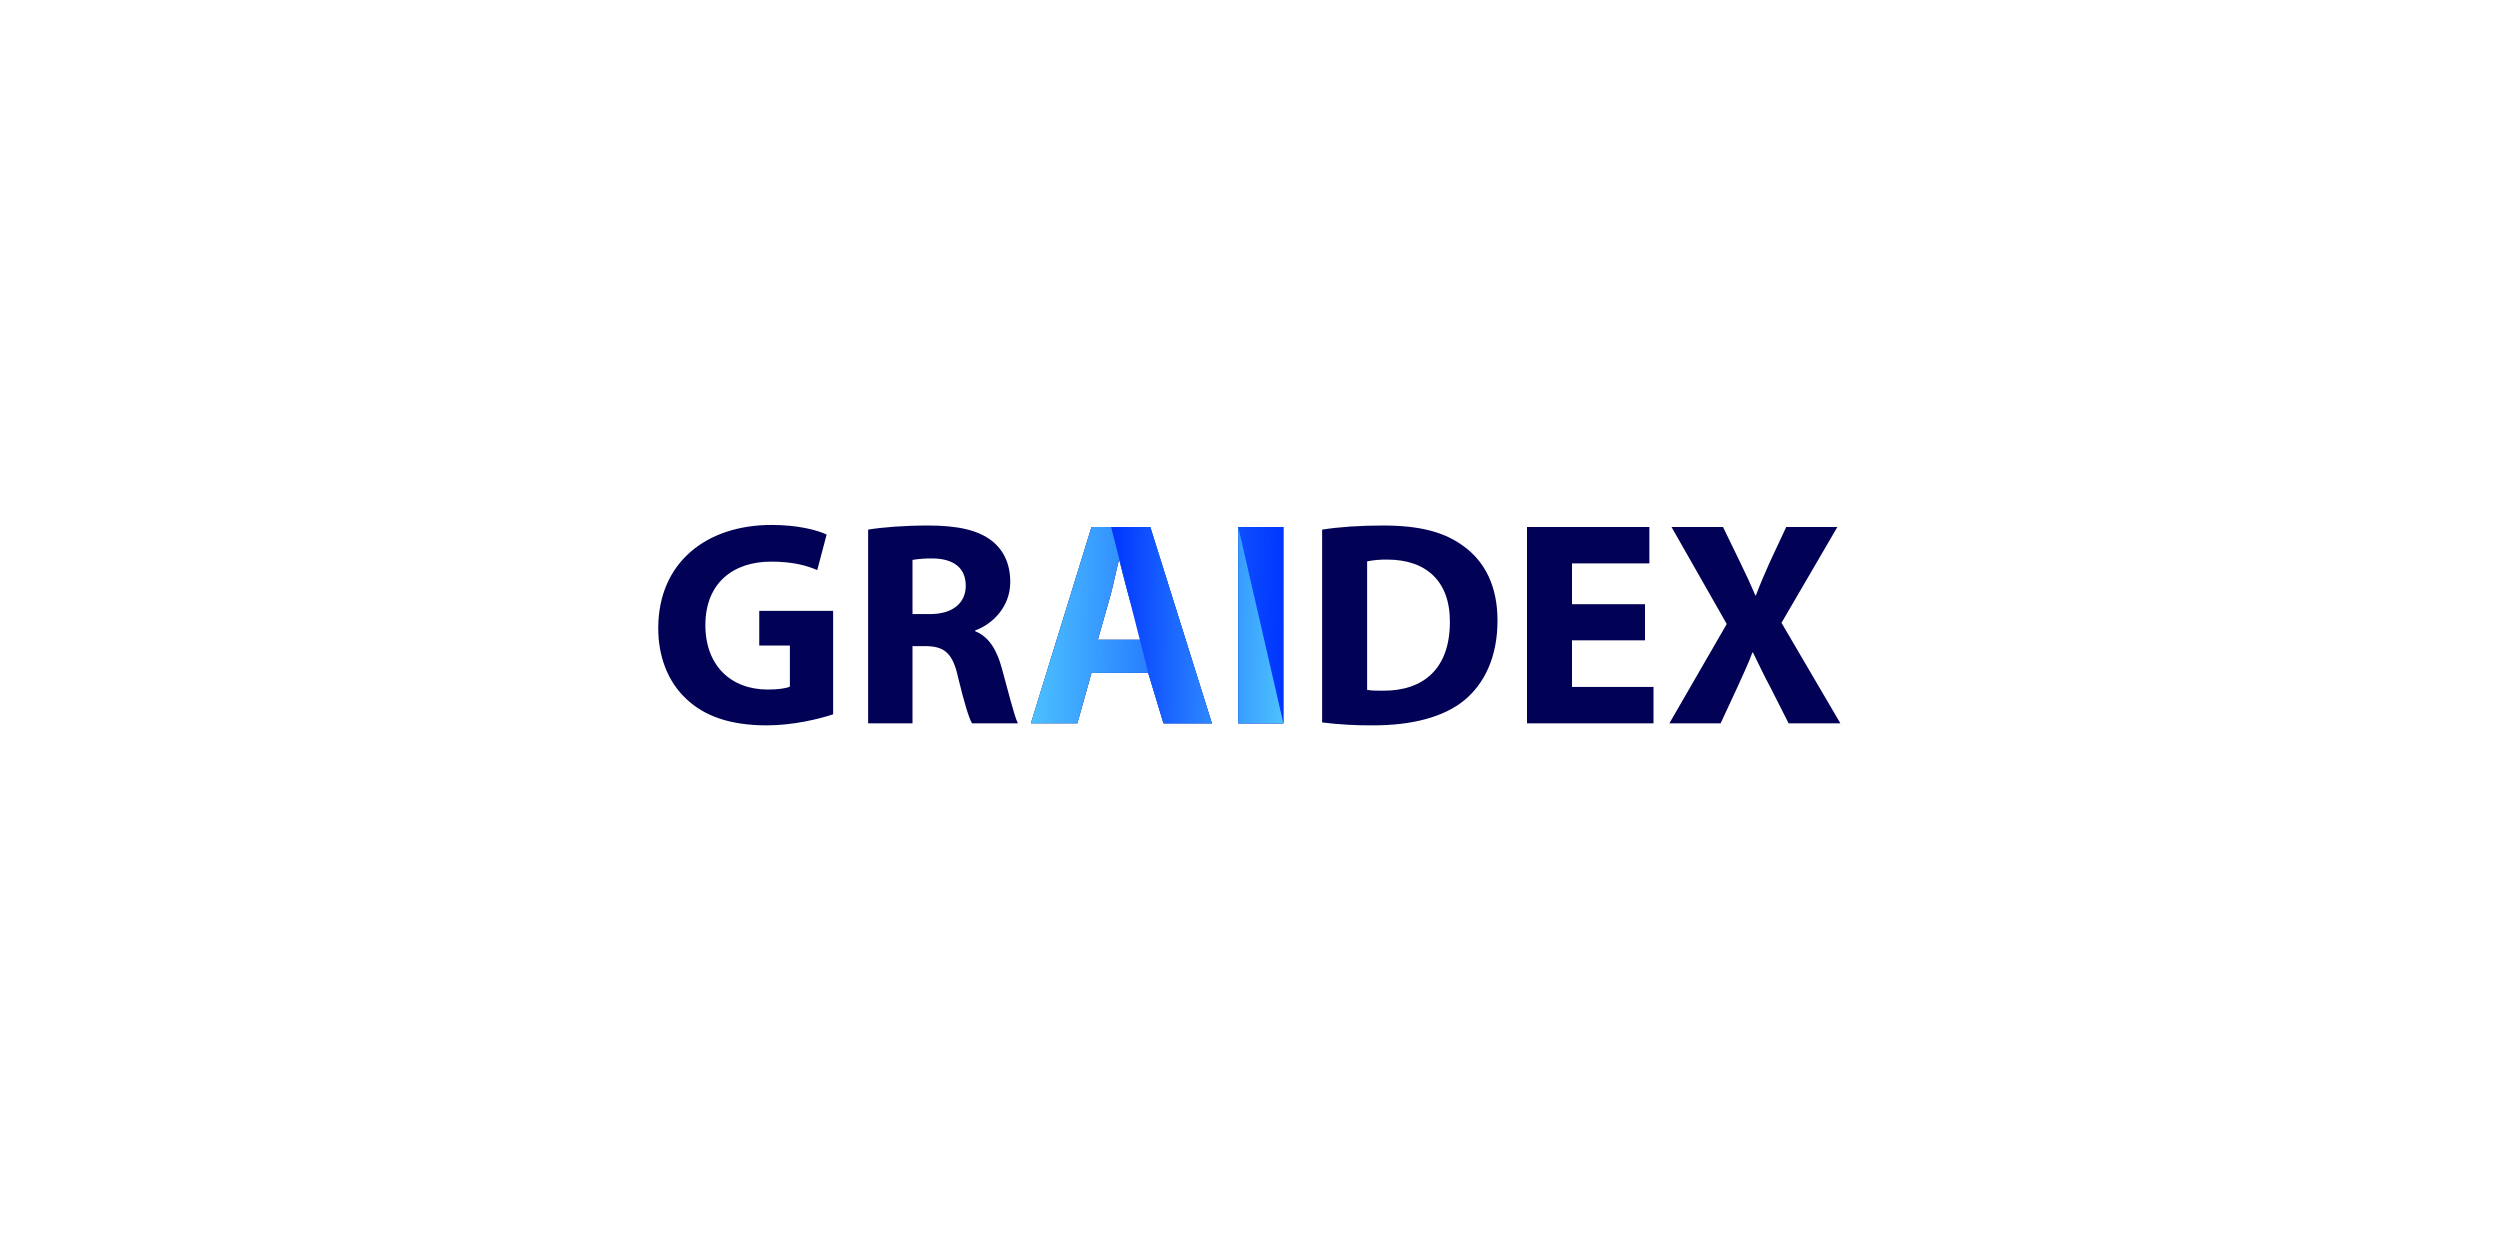
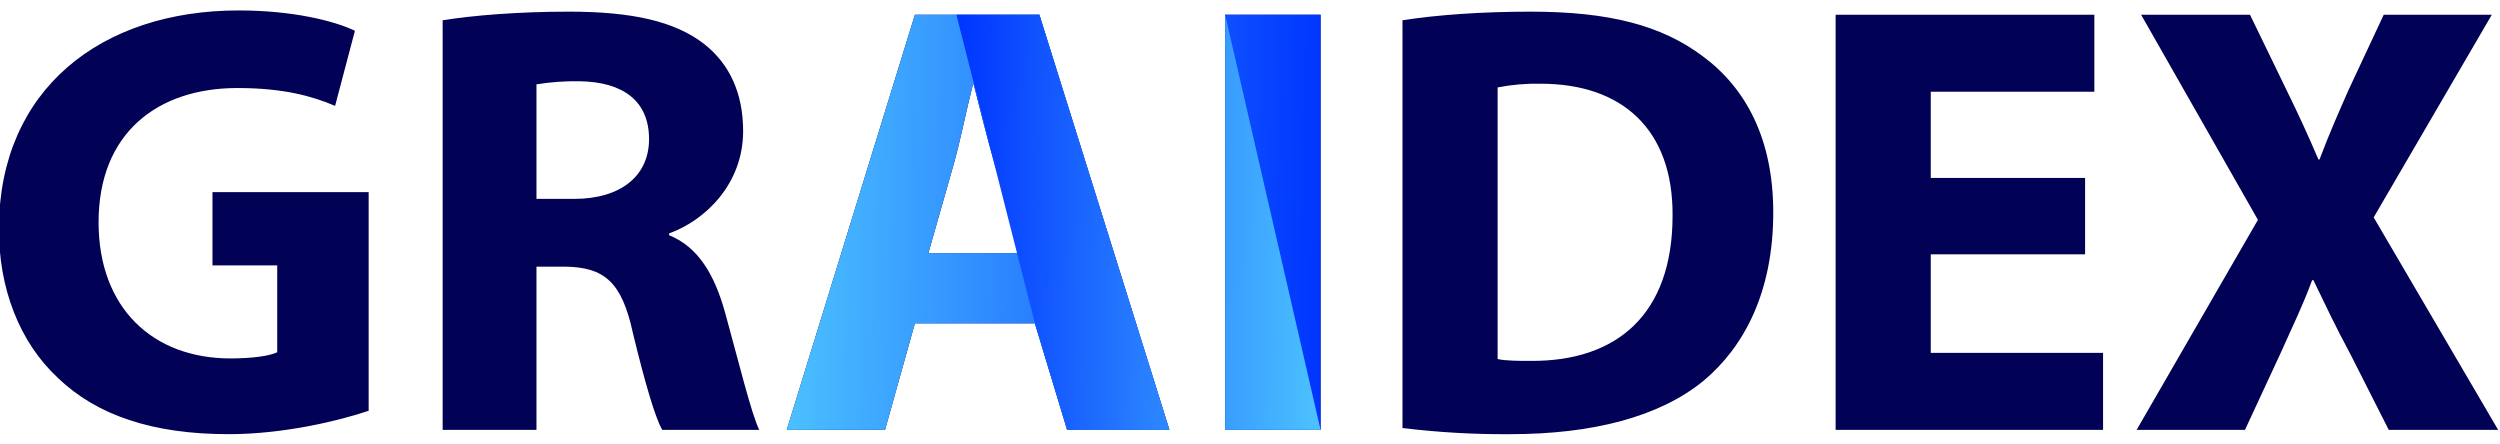
- <svg xmlns="http://www.w3.org/2000/svg" width="2000" height="1000" viewBox="0 0 2000 1000">
+ <svg xmlns="http://www.w3.org/2000/svg" width="946" height="168" viewBox="0 0 946 168">
  <defs>
    <style>
      .cls-1 {
        fill: #010155;
      }

      .cls-1, .cls-2, .cls-3 {
        fill-rule: evenodd;
      }

      .cls-2 {
        fill: url(#linear-gradient);
      }

      .cls-3 {
        fill: url(#linear-gradient-2);
      }
    </style>
    <linearGradient id="linear-gradient" x1="11592.7" y1="1942.873" x2="11390.7" y2="1939.347" gradientUnits="userSpaceOnUse">
      <stop offset="0" stop-color="#0035ff" />
      <stop offset="1" stop-color="#4cc1ff" />
    </linearGradient>
    <linearGradient id="linear-gradient-2" x1="11592.7" y1="1942.313" x2="11454.9" y2="1939.907" gradientUnits="userSpaceOnUse">
      <stop offset="0" stop-color="#4cc1ff" />
      <stop offset="1" stop-color="#0035ff" />
    </linearGradient>
  </defs>
  <g id="Монтажная_область_1" data-name="Монтажная область 1">
-     <path id="GRAIDEX" class="cls-1" d="M11232.5,1929.7h-59.1v27.73h24.5v32.87c-2.9,1.39-9.4,2.33-17.7,2.33-29.4,0-49.9-19.11-49.9-51.51,0-34.03,22.6-50.81,52.5-50.81,17.4,0,28.3,3.03,37,6.76l7.5-28.43c-7.8-3.73-23.5-7.69-44-7.69-52,0-90.4,29.83-90.7,82.03-0.2,23.08,7.8,43.59,22.4,57.11,14.6,13.98,35.6,21.2,64.5,21.2,21,0,41.9-5.12,53-8.85V1929.7Zm28,89.96h35.5V1957.9h10.9c14.6,0.23,21.4,5.59,25.6,25.17,4.7,19.35,8.5,32.16,11.1,36.59h36.7c-3-6.06-8-26.57-12.9-44.28-4-14.45-10.2-24.94-21.2-29.37v-0.69c13.6-4.9,28-18.65,28-38.69,0-14.45-5.2-25.41-14.6-32.87-11.3-8.85-27.8-12.35-51.3-12.35-19.1,0-36.3,1.4-47.8,3.27v154.98Zm35.5-130.75a92.3,92.3,0,0,1,16.3-1.16c16.5,0.23,26.3,7.46,26.3,21.91,0,13.75-10.5,22.6-28.4,22.6H11296v-43.35Zm188.6,90.43,12.2,40.32h38.7l-49.3-157.08h-47l-48.5,157.08h37.2l11.3-40.32h45.4Zm-40.3-26.57,9.5-33.32c2.6-9.09,4.9-20.98,7.3-30.3h0.4c2.4,9.32,5.2,20.97,8,30.3l9.9,33.32h-35.1Zm112.3-90.19v157.08h36.1V1862.58h-36.1Zm67.1,156.38a314.958,314.958,0,0,0,40.8,2.33c31,0,56.5-6.52,73.2-20.27,15.3-12.82,26.3-33.56,26.3-63.63,0-27.73-10.3-47.08-26.8-59.2-15.3-11.42-34.8-16.78-65-16.78-18.1,0-35.3,1.17-48.5,3.27v154.28Zm36-128.88a76.216,76.216,0,0,1,16.3-1.4c30.8,0,50.1,17.25,49.9,49.88,0,37.52-21.2,55.23-53.7,55-4.4,0-9.4,0-12.5-.7V1890.08Zm222.3,34.26h-58.4v-32.63h61.9v-29.13h-97.9v157.08h101.2v-29.13h-65.2v-37.29h58.4v-28.9Zm156.3,95.32-47.1-80.4,44.7-76.68H11995l-13.4,28.66c-4,9.09-7.1,16.09-10.9,26.11h-0.4c-3.8-8.86-7.3-16.55-12-26.11l-13.9-28.66h-41.2l44.2,77.61-45.9,79.47h41l13.2-28.43c4.9-10.96,8.9-19.11,12.2-28.2h0.5c4.5,9.09,8.2,17.24,14.1,28.2l14.4,28.43h41.4Z" transform="translate(-10566 -1441)" />
-     <path id="GRAIDEX-2" data-name="GRAIDEX" class="cls-2" d="M11092.6,1942.98m392,36.36,12.2,40.32h38.7l-49.3-157.08h-47l-48.5,157.08h37.2l11.3-40.32h45.4Zm-40.3-26.57,9.5-33.32c2.6-9.09,4.9-20.98,7.3-30.3h0.4c2.4,9.32,5.2,20.97,8,30.3l9.9,33.32h-35.1Zm112.3-90.19v157.08h36.1V1862.58h-36.1Z" transform="translate(-10566 -1441)" />
-     <path id="GRAIDEX-3" data-name="GRAIDEX" class="cls-3" d="M11092.6,1942.98m392,36.36s2.9,9.42,5.8,19.15c3.2,10.4,6.4,21.17,6.4,21.17h38.7l-49.3-157.08h-31.3m14.6,56.87,0.5,0.55m86.6-57.42v157.08h36.1" transform="translate(-10566 -1441)" />
+     <path id="GRAIDEX" class="cls-1" d="M11232.5,1929.7h-59.1v27.73h24.5v32.87c-2.9,1.39-9.4,2.33-17.7,2.33-29.4,0-49.9-19.11-49.9-51.51,0-34.03,22.6-50.81,52.5-50.81,17.4,0,28.3,3.03,37,6.76l7.5-28.43c-7.8-3.73-23.5-7.69-44-7.69-52,0-90.4,29.83-90.7,82.03-0.2,23.08,7.8,43.59,22.4,57.11,14.6,13.98,35.6,21.2,64.5,21.2,21,0,41.9-5.12,53-8.85V1929.7Zm28,89.96h35.5V1957.9h10.9c14.6,0.23,21.4,5.59,25.6,25.17,4.7,19.35,8.5,32.16,11.1,36.59h36.7c-3-6.06-8-26.57-12.9-44.28-4-14.45-10.2-24.94-21.2-29.37v-0.69c13.6-4.9,28-18.65,28-38.69,0-14.45-5.2-25.41-14.6-32.87-11.3-8.85-27.8-12.35-51.3-12.35-19.1,0-36.3,1.4-47.8,3.27v154.98Zm35.5-130.75a92.3,92.3,0,0,1,16.3-1.16c16.5,0.23,26.3,7.46,26.3,21.91,0,13.75-10.5,22.6-28.4,22.6H11296v-43.35Zm188.6,90.43,12.2,40.32h38.7l-49.2-157.08h-47.1l-48.5,157.08h37.2l11.3-40.32h45.4Zm-40.3-26.57,9.5-33.33c2.6-9.08,4.9-20.97,7.3-30.29h0.4c2.4,9.32,5.2,20.97,8,30.29l9.9,33.33h-35.1Zm112.3-90.19v157.08h36.1V1862.58h-36.1Zm67.1,156.38a314.958,314.958,0,0,0,40.8,2.33c31,0,56.5-6.52,73.2-20.27,15.3-12.82,26.3-33.56,26.3-63.63,0-27.73-10.3-47.08-26.8-59.2-15.3-11.42-34.8-16.78-65-16.78-18.1,0-35.3,1.17-48.5,3.27v154.28Zm36-128.88a76.216,76.216,0,0,1,16.3-1.4c30.8,0,50.1,17.25,49.9,49.88,0,37.52-21.2,55.23-53.7,55-4.4,0-9.4,0-12.5-.7V1890.08Zm222.3,34.26h-58.4v-32.63h61.9v-29.13h-97.9v157.08h101.2v-29.13h-65.2v-37.29h58.4v-28.9Zm156.3,95.32-47.1-80.4,44.7-76.68H11995l-13.4,28.66c-4,9.09-7.1,16.09-10.9,26.11h-0.4c-3.8-8.86-7.3-16.55-12-26.11l-13.9-28.66h-41.2l44.2,77.61-45.9,79.47h41l13.2-28.43c4.9-10.96,8.9-19.11,12.2-28.2h0.5c4.4,9.09,8.2,17.24,14.1,28.2l14.4,28.43h41.4Z" transform="translate(-11093 -1857)" />
+     <path id="GRAIDEX-2" data-name="GRAIDEX" class="cls-2" d="M11092.6,1942.98m392,36.36,12.2,40.32h38.7l-49.2-157.08h-47.1l-48.5,157.08h37.2l11.3-40.32h45.4Zm-40.3-26.57,9.5-33.33c2.6-9.08,4.9-20.97,7.3-30.29h0.4c2.4,9.32,5.2,20.97,8,30.29l9.9,33.33h-35.1Zm112.3-90.19v157.08h36.1V1862.58h-36.1Z" transform="translate(-11093 -1857)" />
+     <path id="GRAIDEX-3" data-name="GRAIDEX" class="cls-3" d="M11092.6,1942.98m392,36.36s2.9,9.42,5.8,19.15c3.2,10.4,6.4,21.17,6.4,21.17h38.7l-49.2-157.08h-31.4m14.6,56.86,0.5,0.56m86.6-57.42v157.08h36.1" transform="translate(-11093 -1857)" />
  </g>
</svg>
